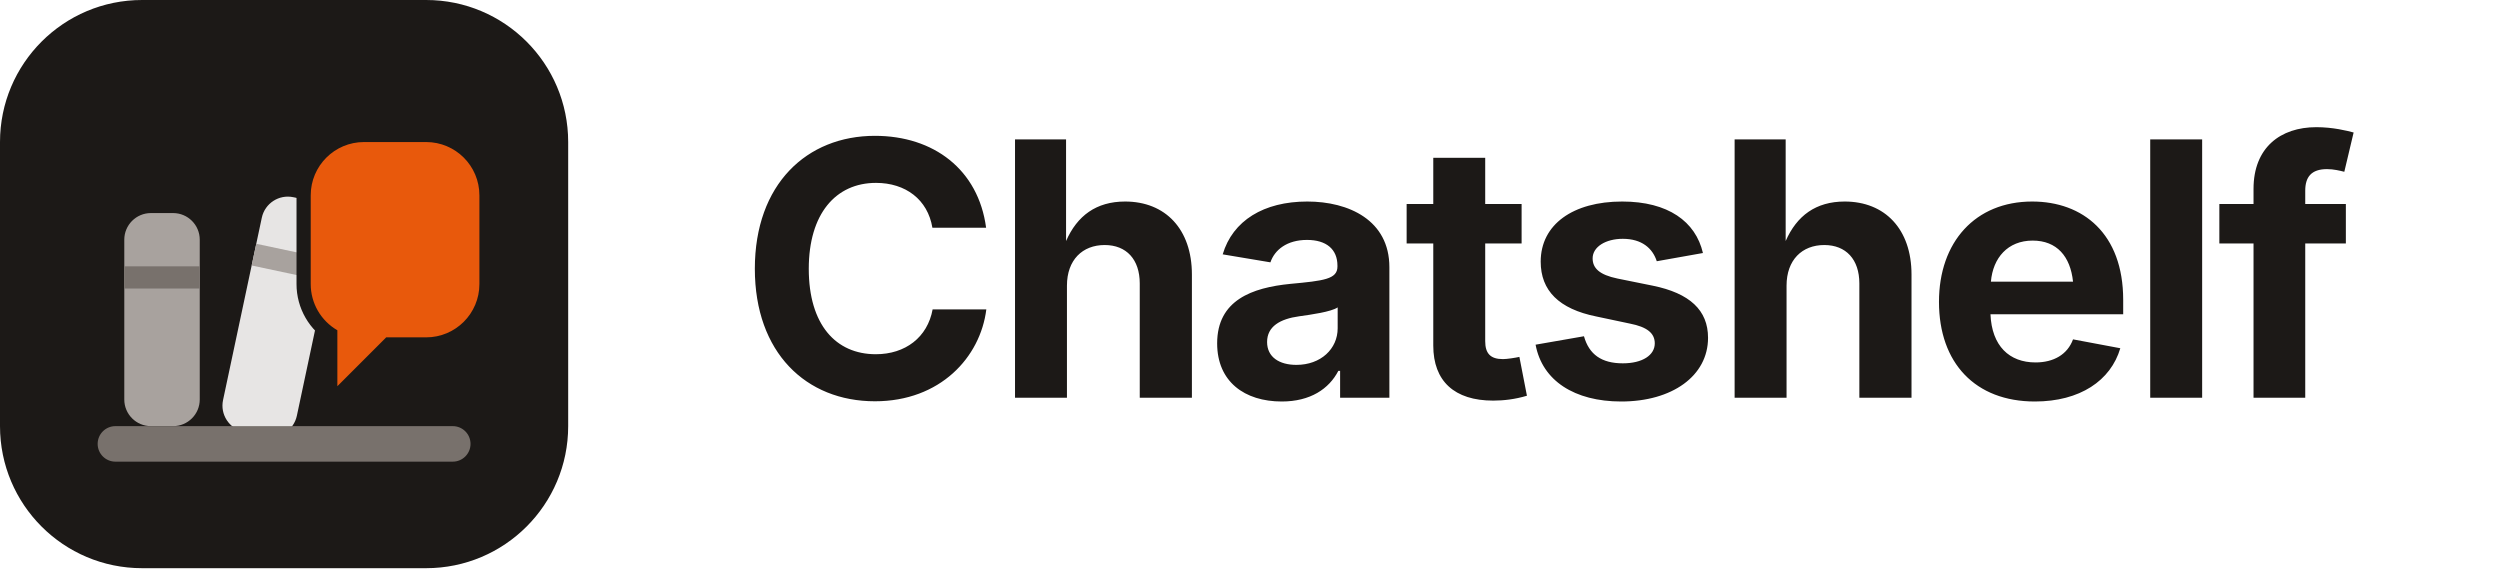
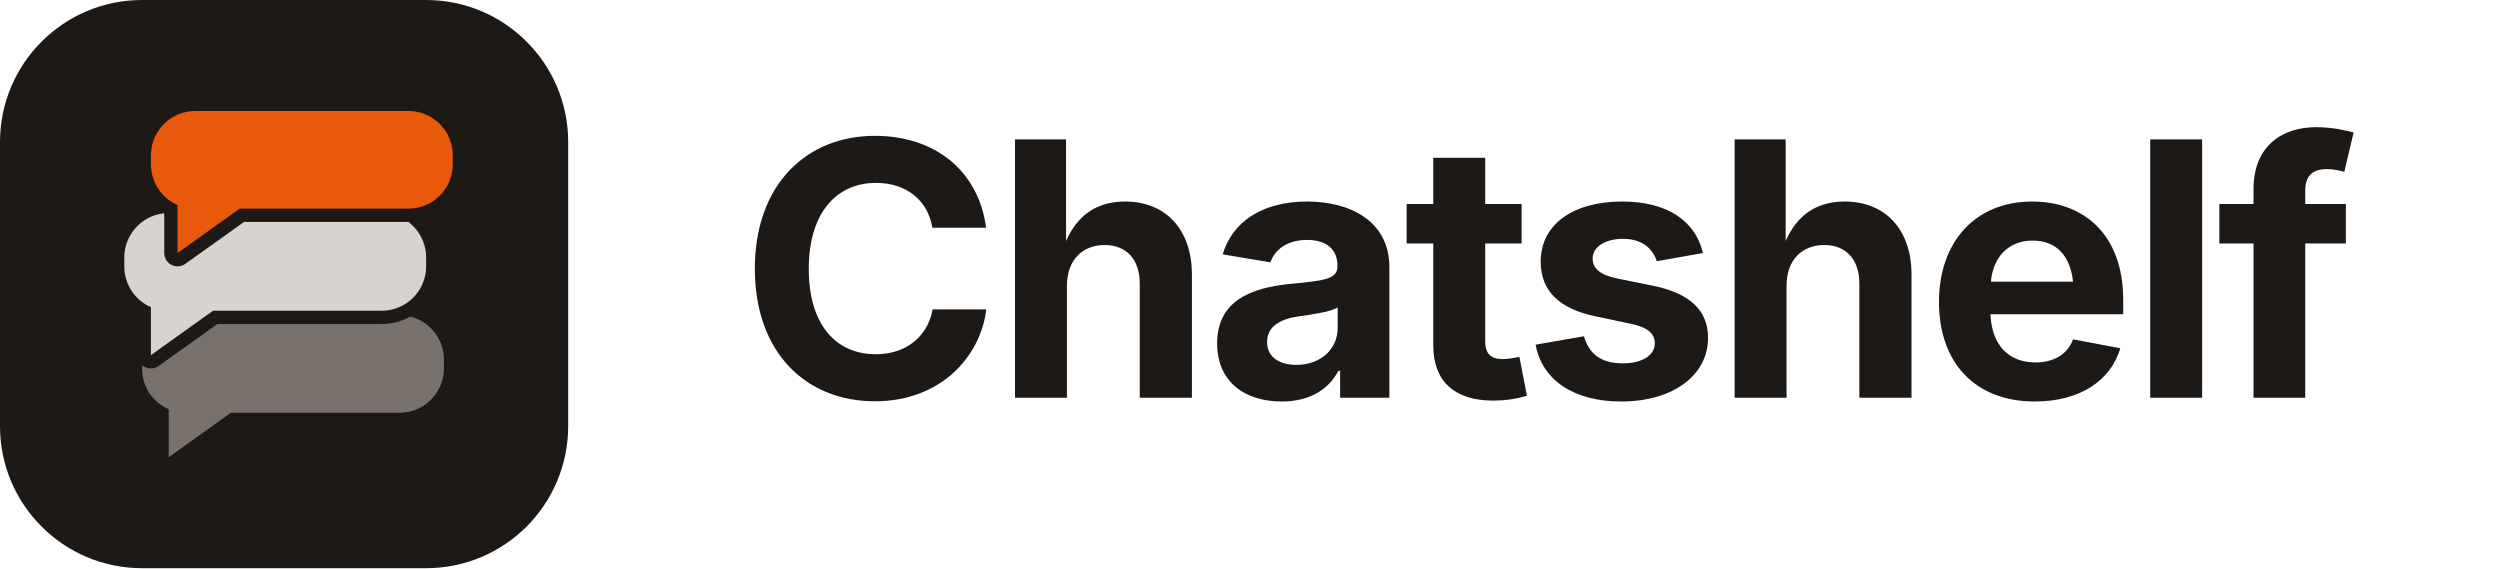
<svg xmlns="http://www.w3.org/2000/svg" viewBox="0 0 176 40" role="img" aria-label="Chatshelf">
  <svg x="0" y="0" width="40" height="40" viewBox="0 0 32 32">
    <rect width="32" height="32" rx="8" fill="#1C1917" />
-     <rect x="7" y="12" width="4.25" height="12" rx="1.5" fill="#A8A29E" />
-     <rect x="7" y="15" width="4.25" height="1.25" fill="#78716C" />
-     <g transform="rotate(12 12.25 24)">
-       <rect x="12.25" y="10.5" width="4.25" height="13.5" rx="1.5" fill="#E7E5E4" />
-       <rect x="12.25" y="13.5" width="4.25" height="1.25" fill="#A8A29E" />
-     </g>
-     <path d="M20.5 8h3.5a3 3 0 0 1 3 3v5a3 3 0 0 1-3 3h-2.25L19 21.75V18.6A3 3 0 0 1 17.5 16v-5a3 3 0 0 1 3-3Z" fill="none" stroke="#1C1917" stroke-width="1.6" stroke-linejoin="round" />
-     <path d="M20.5 8h3.5a3 3 0 0 1 3 3v5a3 3 0 0 1-3 3h-2.25L19 21.75V18.6A3 3 0 0 1 17.5 16v-5a3 3 0 0 1 3-3Z" fill="#E8590C" />
-     <rect x="5.5" y="24" width="21" height="2" rx="1" fill="#78716C" />
+     <path d="M10.5 17.75H22.5A2.5 2.5 0 0 1 25 20.25V20.75A2.5 2.5 0 0 1 22.5 23.25H13L9.5 25.75V23.05A2.5 2.5 0 0 1 8 20.75V20.25A2.5 2.5 0 0 1 10.5 17.75Z" fill="#78716C" />
+     <path d="M9.5 12H21.5A2.5 2.5 0 0 1 24 14.5V15A2.5 2.5 0 0 1 21.5 17.5H12L8.5 20V17.3A2.5 2.5 0 0 1 7 15V14.5A2.5 2.5 0 0 1 9.5 12Z" fill="none" stroke="#1C1917" stroke-width="1.5" stroke-linejoin="round" />
+     <path d="M9.5 12H21.5A2.5 2.5 0 0 1 24 14.5V15A2.5 2.5 0 0 1 21.5 17.5H12L8.5 20V17.3A2.5 2.5 0 0 1 7 15V14.5A2.5 2.5 0 0 1 9.5 12Z" fill="#D6D3D1" />
+     <path d="M11 6.25H23A2.5 2.5 0 0 1 25.5 8.75V9.25A2.5 2.5 0 0 1 23 11.75H13.5L10 14.25V11.55A2.5 2.5 0 0 1 8.5 9.25V8.75A2.5 2.5 0 0 1 11 6.25Z" fill="none" stroke="#1C1917" stroke-width="1.5" stroke-linejoin="round" />
+     <path d="M11 6.25H23A2.5 2.5 0 0 1 25.5 8.75V9.25A2.5 2.5 0 0 1 23 11.75H13.5L10 14.25V11.55A2.5 2.5 0 0 1 8.5 9.25V8.75A2.5 2.5 0 0 1 11 6.25Z" fill="#E8590C" />
  </svg>
  <text x="52" y="28" font-family="Inter, 'Segoe UI', system-ui, -apple-system, sans-serif" font-size="25" font-weight="700" letter-spacing="-0.6" fill="#1C1917">Chatshelf</text>
</svg>
